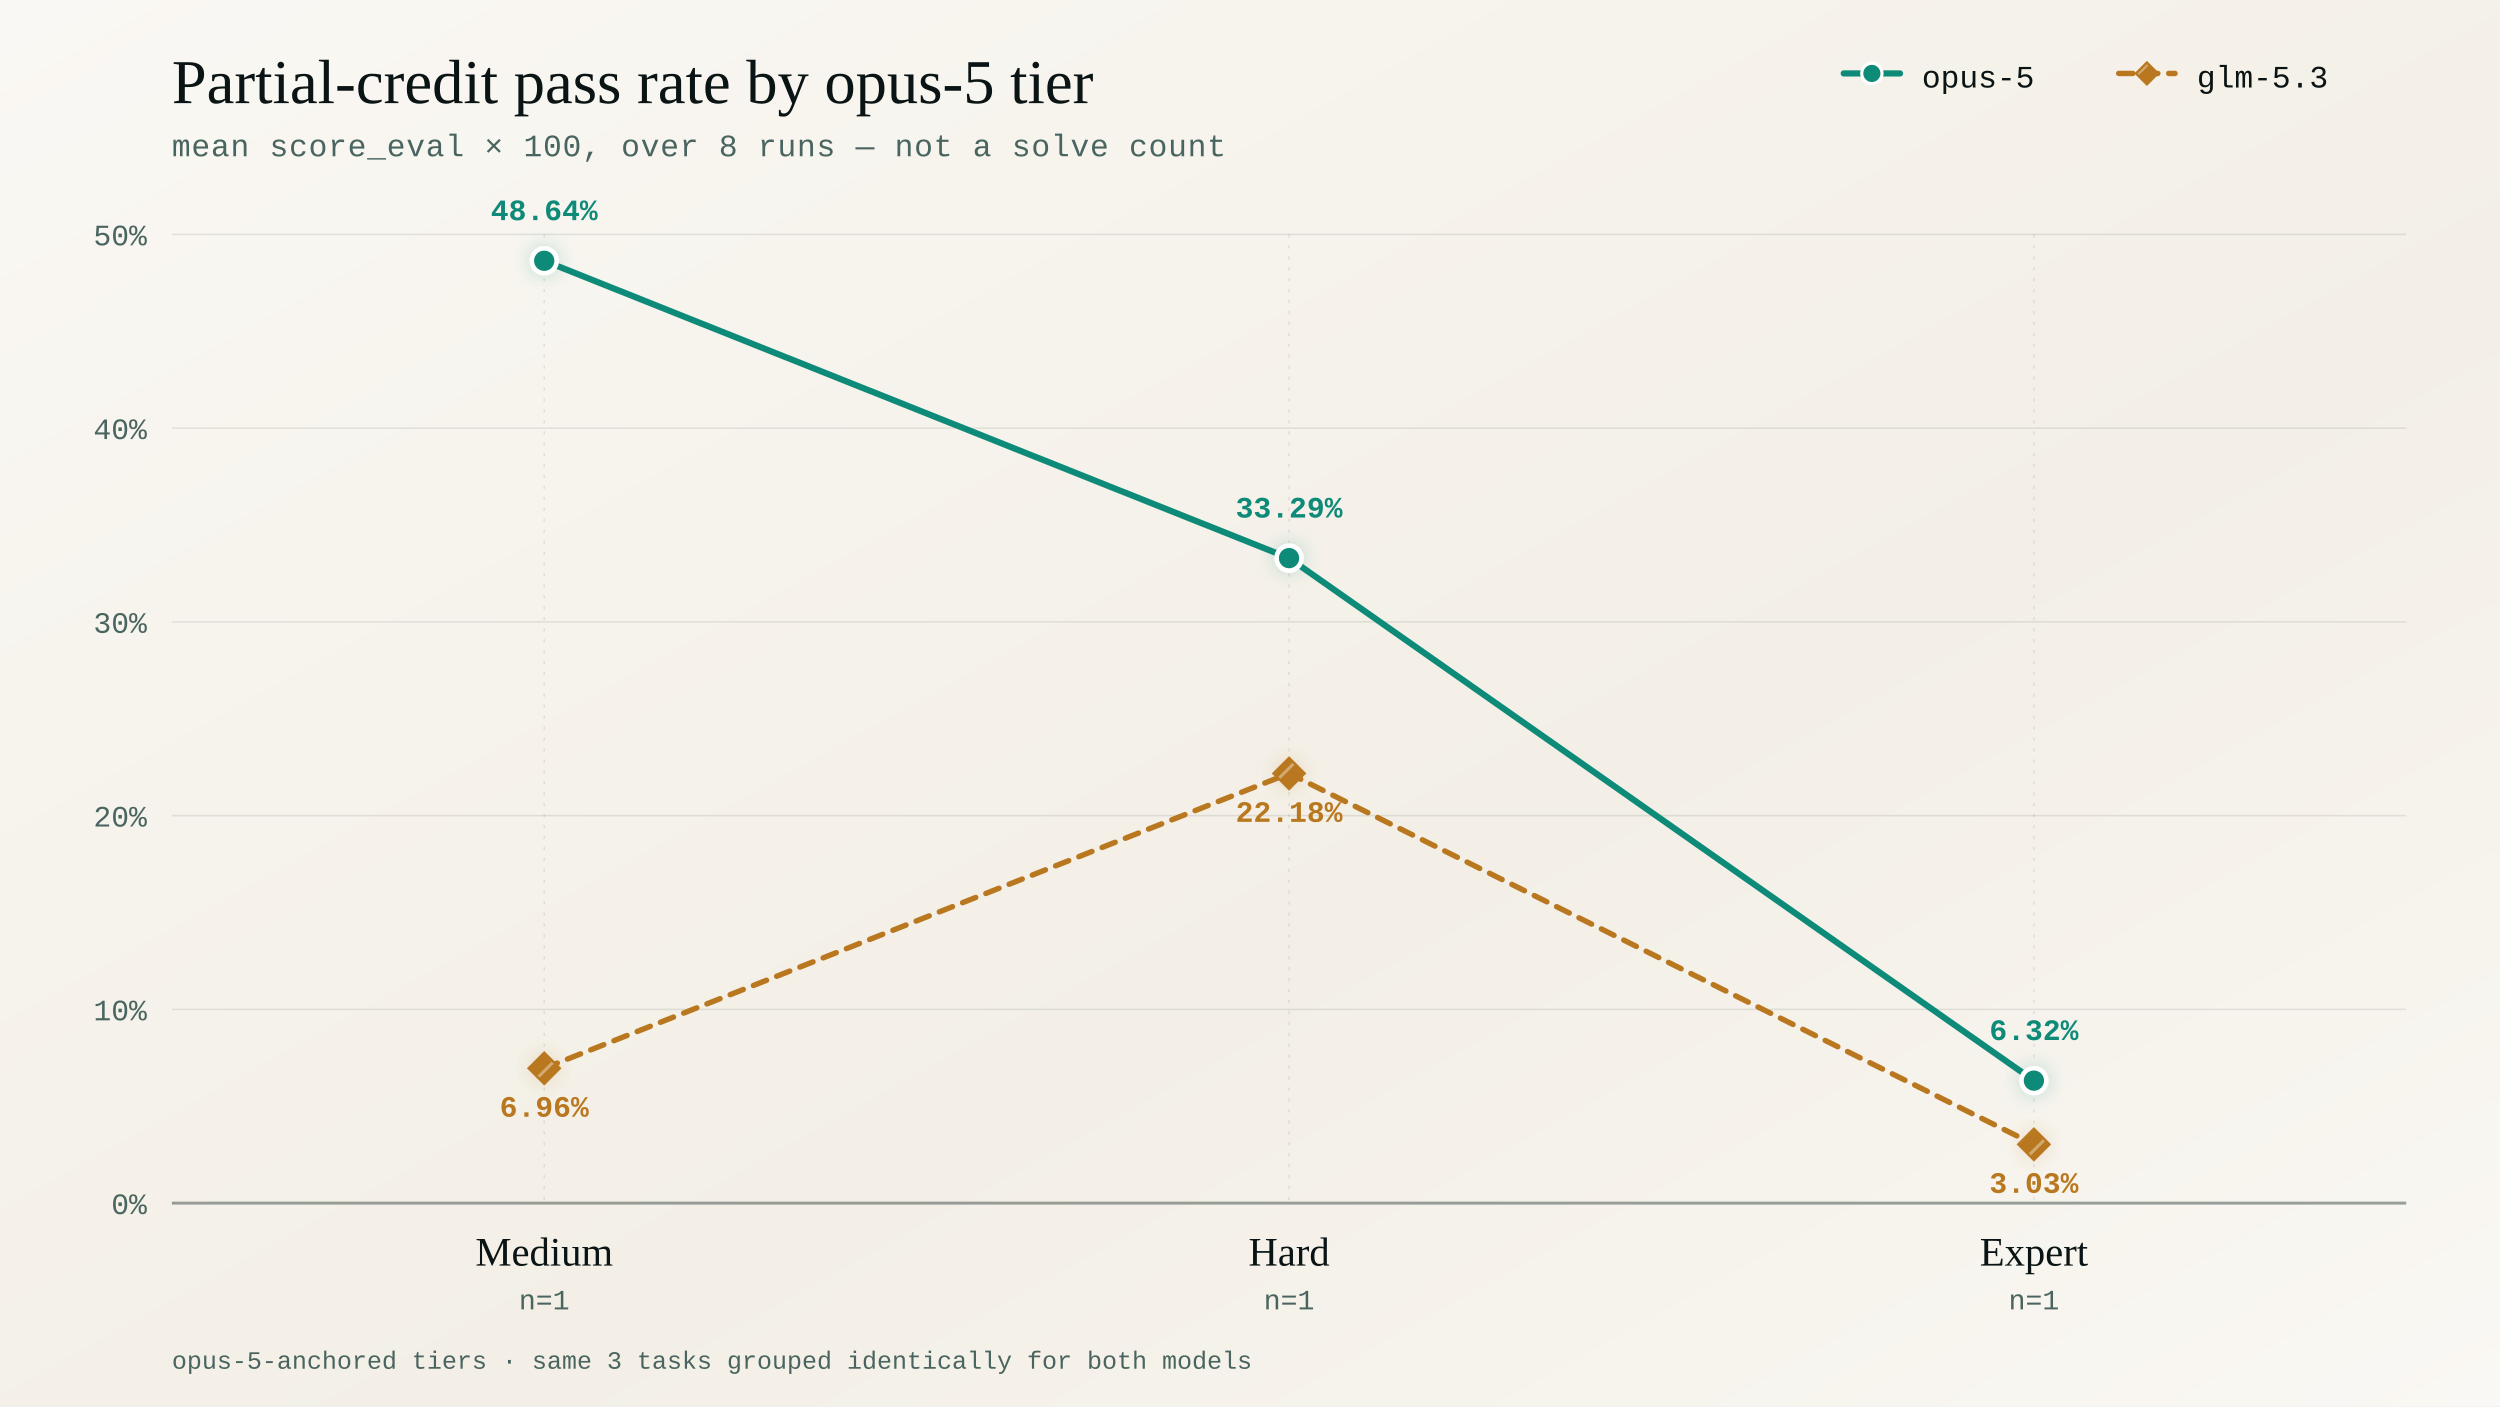
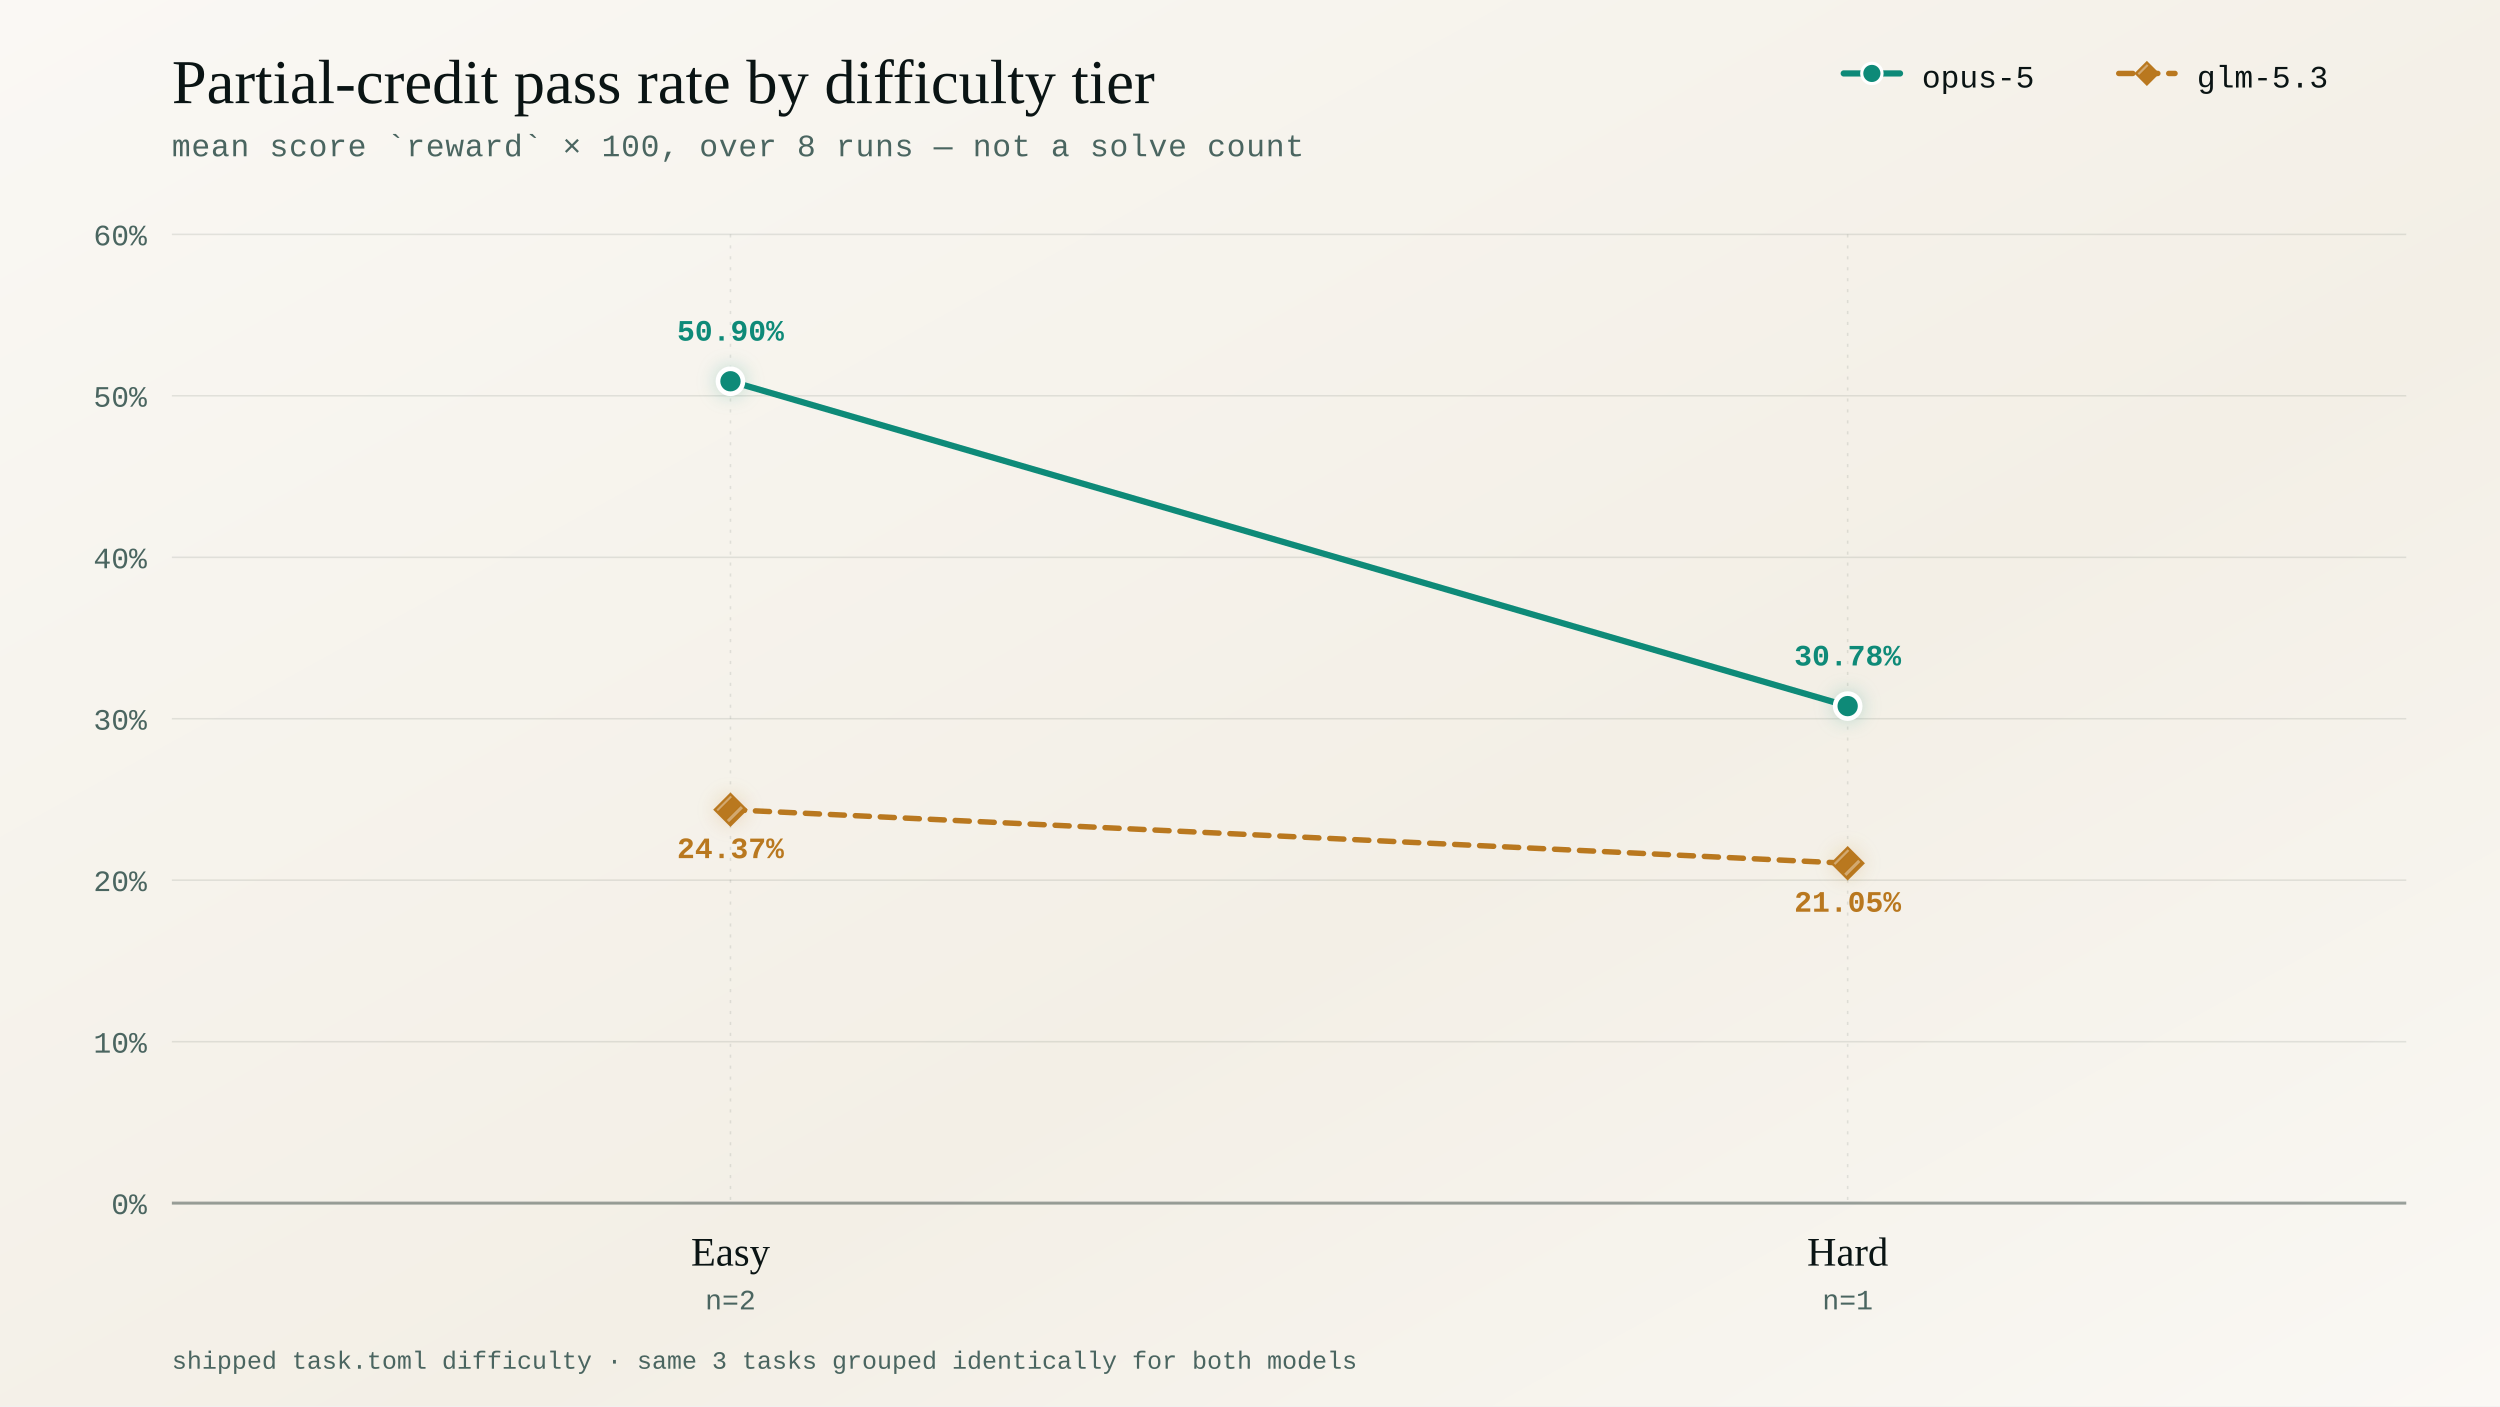
- <svg xmlns="http://www.w3.org/2000/svg" width="1600" height="900" viewBox="0 0 1600 900" role="img" aria-label="Partial-credit pass rate by opus-5 tier">
+ <svg xmlns="http://www.w3.org/2000/svg" width="1600" height="900" viewBox="0 0 1600 900" role="img" aria-label="Partial-credit pass rate by difficulty tier">
  <defs>
    <linearGradient id="bg" x1="0%" y1="0%" x2="100%" y2="100%">
      <stop offset="0%" stop-color="#faf8f4" />
      <stop offset="60%" stop-color="#f3efe6" />
      <stop offset="100%" stop-color="#faf8f4" />
    </linearGradient>
    <pattern id="hatch" width="10" height="10" patternTransform="rotate(45)" patternUnits="userSpaceOnUse">
      <rect width="10" height="10" fill="#b9781f" />
      <line x1="0" y1="0" x2="0" y2="10" stroke="#ffffff" stroke-opacity="0.35" stroke-width="4" />
    </pattern>
    <filter id="glow" x="-80%" y="-80%" width="260%" height="260%">
      <feGaussianBlur stdDeviation="6" />
    </filter>
  </defs>
  <rect width="1600" height="900" fill="url(#bg)" />
-   <text x="110" y="66" font-family="Georgia, 'Iowan Old Style', 'Times New Roman', ui-serif, serif" font-size="40" fill="#0a1414">Partial-credit pass rate by opus-5 tier</text>
-   <text x="110" y="100" font-family="'JetBrains Mono','SF Mono','Berkeley Mono',ui-monospace,'Courier New',monospace" font-size="20" letter-spacing="0.5" fill="#4a6560">mean score_eval × 100, over 8 runs — not a solve count</text>
+   <text x="110.0" y="66.0" font-family="Georgia, 'Iowan Old Style', 'Times New Roman', ui-serif, serif" font-size="40" fill="#0a1414">Partial-credit pass rate by difficulty tier</text>
+   <text x="110.0" y="100.0" font-family="'JetBrains Mono','SF Mono','Berkeley Mono',ui-monospace,'Courier New',monospace" font-size="20" letter-spacing="0.5" fill="#4a6560">mean score `reward` × 100, over 8 runs — not a solve count</text>
  <line x1="1180" y1="47" x2="1216" y2="47" stroke="#0e8a78" stroke-width="4" stroke-linecap="round" />
  <circle cx="1198" cy="47" r="6.5" fill="#0e8a78" stroke="#ffffff" stroke-width="2" />
-   <text x="1230" y="56" font-family="'JetBrains Mono','SF Mono','Berkeley Mono',ui-monospace,'Courier New',monospace" font-size="20" fill="#0a1414">opus-5</text>
+   <text x="1230.0" y="56.0" font-family="'JetBrains Mono','SF Mono','Berkeley Mono',ui-monospace,'Courier New',monospace" font-size="20" fill="#0a1414">opus-5</text>
  <line x1="1356" y1="47" x2="1392" y2="47" stroke="#b9781f" stroke-width="3.5" stroke-dasharray="9 7" stroke-linecap="round" />
  <polygon points="1374,40 1381,47 1374,54 1367,47" fill="url(#hatch)" stroke="#b9781f" stroke-width="1.5" />
-   <text x="1406" y="56" font-family="'JetBrains Mono','SF Mono','Berkeley Mono',ui-monospace,'Courier New',monospace" font-size="20" fill="#0a1414">glm-5.3</text>
+   <text x="1406.0" y="56.0" font-family="'JetBrains Mono','SF Mono','Berkeley Mono',ui-monospace,'Courier New',monospace" font-size="20" fill="#0a1414">glm-5.3</text>
  <line x1="110" y1="770.0" x2="1540" y2="770.0" stroke="rgba(10,30,28,0.10)" stroke-width="1" />
-   <text x="94" y="777.0" text-anchor="end" font-family="'JetBrains Mono','SF Mono','Berkeley Mono',ui-monospace,'Courier New',monospace" font-size="19" fill="#4a6560">0%</text>
-   <line x1="110" y1="646.0" x2="1540" y2="646.0" stroke="rgba(10,30,28,0.10)" stroke-width="1" />
-   <text x="94" y="653.0" text-anchor="end" font-family="'JetBrains Mono','SF Mono','Berkeley Mono',ui-monospace,'Courier New',monospace" font-size="19" fill="#4a6560">10%</text>
-   <line x1="110" y1="522.0" x2="1540" y2="522.0" stroke="rgba(10,30,28,0.10)" stroke-width="1" />
-   <text x="94" y="529.0" text-anchor="end" font-family="'JetBrains Mono','SF Mono','Berkeley Mono',ui-monospace,'Courier New',monospace" font-size="19" fill="#4a6560">20%</text>
-   <line x1="110" y1="398.0" x2="1540" y2="398.0" stroke="rgba(10,30,28,0.10)" stroke-width="1" />
-   <text x="94" y="405.0" text-anchor="end" font-family="'JetBrains Mono','SF Mono','Berkeley Mono',ui-monospace,'Courier New',monospace" font-size="19" fill="#4a6560">30%</text>
-   <line x1="110" y1="274.0" x2="1540" y2="274.0" stroke="rgba(10,30,28,0.10)" stroke-width="1" />
-   <text x="94" y="281.0" text-anchor="end" font-family="'JetBrains Mono','SF Mono','Berkeley Mono',ui-monospace,'Courier New',monospace" font-size="19" fill="#4a6560">40%</text>
+   <text x="94.0" y="777.0" text-anchor="end" font-family="'JetBrains Mono','SF Mono','Berkeley Mono',ui-monospace,'Courier New',monospace" font-size="19" fill="#4a6560">0%</text>
+   <line x1="110" y1="666.7" x2="1540" y2="666.7" stroke="rgba(10,30,28,0.10)" stroke-width="1" />
+   <text x="94.0" y="673.7" text-anchor="end" font-family="'JetBrains Mono','SF Mono','Berkeley Mono',ui-monospace,'Courier New',monospace" font-size="19" fill="#4a6560">10%</text>
+   <line x1="110" y1="563.3" x2="1540" y2="563.3" stroke="rgba(10,30,28,0.10)" stroke-width="1" />
+   <text x="94.0" y="570.3" text-anchor="end" font-family="'JetBrains Mono','SF Mono','Berkeley Mono',ui-monospace,'Courier New',monospace" font-size="19" fill="#4a6560">20%</text>
+   <line x1="110" y1="460.0" x2="1540" y2="460.0" stroke="rgba(10,30,28,0.10)" stroke-width="1" />
+   <text x="94.0" y="467.0" text-anchor="end" font-family="'JetBrains Mono','SF Mono','Berkeley Mono',ui-monospace,'Courier New',monospace" font-size="19" fill="#4a6560">30%</text>
+   <line x1="110" y1="356.7" x2="1540" y2="356.7" stroke="rgba(10,30,28,0.10)" stroke-width="1" />
+   <text x="94.0" y="363.7" text-anchor="end" font-family="'JetBrains Mono','SF Mono','Berkeley Mono',ui-monospace,'Courier New',monospace" font-size="19" fill="#4a6560">40%</text>
+   <line x1="110" y1="253.3" x2="1540" y2="253.3" stroke="rgba(10,30,28,0.10)" stroke-width="1" />
+   <text x="94.0" y="260.3" text-anchor="end" font-family="'JetBrains Mono','SF Mono','Berkeley Mono',ui-monospace,'Courier New',monospace" font-size="19" fill="#4a6560">50%</text>
  <line x1="110" y1="150.0" x2="1540" y2="150.0" stroke="rgba(10,30,28,0.10)" stroke-width="1" />
-   <text x="94" y="157.0" text-anchor="end" font-family="'JetBrains Mono','SF Mono','Berkeley Mono',ui-monospace,'Courier New',monospace" font-size="19" fill="#4a6560">50%</text>
-   <line x1="110" y1="770.0" x2="1540" y2="770.0" stroke="rgba(10,30,28,0.35)" stroke-width="2" />
-   <line x1="348.3" y1="150" x2="348.3" y2="770" stroke="rgba(10,30,28,0.10)" stroke-width="1" stroke-dasharray="2 5" />
-   <line x1="825.0" y1="150" x2="825.0" y2="770" stroke="rgba(10,30,28,0.10)" stroke-width="1" stroke-dasharray="2 5" />
-   <line x1="1301.7" y1="150" x2="1301.7" y2="770" stroke="rgba(10,30,28,0.10)" stroke-width="1" stroke-dasharray="2 5" />
-   <polyline points="348.3,683.7 825.0,495.0 1301.7,732.4" fill="none" stroke="#b9781f" stroke-width="3.5" stroke-dasharray="9 7" stroke-linecap="round" stroke-linejoin="round" />
-   <polyline points="348.3,166.9 825.0,357.2 1301.7,691.6" fill="none" stroke="#0e8a78" stroke-width="4" stroke-linecap="round" stroke-linejoin="round" />
-   <polygon points="348.3,673.7 358.3,683.7 348.3,693.7 338.3,683.7" fill="#b9781f" opacity="0.28" filter="url(#glow)" />
-   <polygon points="348.3,673.7 358.3,683.7 348.3,693.7 338.3,683.7" fill="url(#hatch)" stroke="#b9781f" stroke-width="1.5" />
-   <circle cx="348.3" cy="166.9" r="9" fill="#0e8a78" opacity="0.28" filter="url(#glow)" />
-   <circle cx="348.3" cy="166.9" r="8" fill="#0e8a78" stroke="#ffffff" stroke-width="3" />
-   <text x="348.3" y="140.9" text-anchor="middle" font-family="'JetBrains Mono','SF Mono','Berkeley Mono',ui-monospace,'Courier New',monospace" font-size="19" font-weight="bold" fill="#0e8a78">48.64%</text>
-   <text x="348.3" y="714.7" text-anchor="middle" font-family="'JetBrains Mono','SF Mono','Berkeley Mono',ui-monospace,'Courier New',monospace" font-size="19" font-weight="bold" fill="#b9781f">6.96%</text>
-   <text x="348.3" y="810.0" text-anchor="middle" font-family="Georgia, 'Iowan Old Style', 'Times New Roman', ui-serif, serif" font-size="26" fill="#0a1414">Medium</text>
-   <text x="348.3" y="838.0" text-anchor="middle" font-family="'JetBrains Mono','SF Mono','Berkeley Mono',ui-monospace,'Courier New',monospace" font-size="18" fill="#4a6560">n=1</text>
-   <polygon points="825.0,485.0 835.0,495.0 825.0,505.0 815.0,495.0" fill="#b9781f" opacity="0.28" filter="url(#glow)" />
-   <polygon points="825.0,485.0 835.0,495.0 825.0,505.0 815.0,495.0" fill="url(#hatch)" stroke="#b9781f" stroke-width="1.5" />
-   <circle cx="825.0" cy="357.2" r="9" fill="#0e8a78" opacity="0.28" filter="url(#glow)" />
-   <circle cx="825.0" cy="357.2" r="8" fill="#0e8a78" stroke="#ffffff" stroke-width="3" />
-   <text x="825.0" y="331.2" text-anchor="middle" font-family="'JetBrains Mono','SF Mono','Berkeley Mono',ui-monospace,'Courier New',monospace" font-size="19" font-weight="bold" fill="#0e8a78">33.29%</text>
-   <text x="825.0" y="526.0" text-anchor="middle" font-family="'JetBrains Mono','SF Mono','Berkeley Mono',ui-monospace,'Courier New',monospace" font-size="19" font-weight="bold" fill="#b9781f">22.18%</text>
-   <text x="825.0" y="810.0" text-anchor="middle" font-family="Georgia, 'Iowan Old Style', 'Times New Roman', ui-serif, serif" font-size="26" fill="#0a1414">Hard</text>
-   <text x="825.0" y="838.0" text-anchor="middle" font-family="'JetBrains Mono','SF Mono','Berkeley Mono',ui-monospace,'Courier New',monospace" font-size="18" fill="#4a6560">n=1</text>
-   <polygon points="1301.7,722.4 1311.7,732.4 1301.7,742.4 1291.7,732.4" fill="#b9781f" opacity="0.28" filter="url(#glow)" />
-   <polygon points="1301.7,722.4 1311.7,732.4 1301.7,742.4 1291.7,732.4" fill="url(#hatch)" stroke="#b9781f" stroke-width="1.5" />
-   <circle cx="1301.7" cy="691.6" r="9" fill="#0e8a78" opacity="0.28" filter="url(#glow)" />
-   <circle cx="1301.7" cy="691.6" r="8" fill="#0e8a78" stroke="#ffffff" stroke-width="3" />
-   <text x="1301.7" y="665.6" text-anchor="middle" font-family="'JetBrains Mono','SF Mono','Berkeley Mono',ui-monospace,'Courier New',monospace" font-size="19" font-weight="bold" fill="#0e8a78">6.32%</text>
-   <text x="1301.7" y="763.4" text-anchor="middle" font-family="'JetBrains Mono','SF Mono','Berkeley Mono',ui-monospace,'Courier New',monospace" font-size="19" font-weight="bold" fill="#b9781f">3.03%</text>
-   <text x="1301.7" y="810.0" text-anchor="middle" font-family="Georgia, 'Iowan Old Style', 'Times New Roman', ui-serif, serif" font-size="26" fill="#0a1414">Expert</text>
-   <text x="1301.7" y="838.0" text-anchor="middle" font-family="'JetBrains Mono','SF Mono','Berkeley Mono',ui-monospace,'Courier New',monospace" font-size="18" fill="#4a6560">n=1</text>
-   <text x="110" y="876" font-family="'JetBrains Mono','SF Mono','Berkeley Mono',ui-monospace,'Courier New',monospace" font-size="16" fill="#4a6560">opus-5-anchored tiers · same 3 tasks grouped identically for both models</text>
+   <text x="94.0" y="157.0" text-anchor="end" font-family="'JetBrains Mono','SF Mono','Berkeley Mono',ui-monospace,'Courier New',monospace" font-size="19" fill="#4a6560">60%</text>
+   <line x1="110" y1="770" x2="1540" y2="770" stroke="rgba(10,30,28,0.35)" stroke-width="2" />
+   <line x1="467.5" y1="150" x2="467.5" y2="770" stroke="rgba(10,30,28,0.10)" stroke-width="1" stroke-dasharray="2 5" />
+   <line x1="1182.5" y1="150" x2="1182.5" y2="770" stroke="rgba(10,30,28,0.10)" stroke-width="1" stroke-dasharray="2 5" />
+   <polyline points="467.5,518.2 1182.5,552.5" fill="none" stroke="#b9781f" stroke-width="3.5" stroke-dasharray="9 7" stroke-linecap="round" stroke-linejoin="round" />
+   <polyline points="467.5,244.0 1182.5,451.9" fill="none" stroke="#0e8a78" stroke-width="4" stroke-linecap="round" stroke-linejoin="round" />
+   <polygon points="467.5,508.2 477.5,518.2 467.5,528.2 457.5,518.2" fill="#b9781f" opacity="0.28" filter="url(#glow)" />
+   <polygon points="467.5,508.2 477.5,518.2 467.5,528.2 457.5,518.2" fill="url(#hatch)" stroke="#b9781f" stroke-width="1.5" />
+   <circle cx="467.5" cy="244.0" r="9" fill="#0e8a78" opacity="0.28" filter="url(#glow)" />
+   <circle cx="467.5" cy="244.0" r="8" fill="#0e8a78" stroke="#ffffff" stroke-width="3" />
+   <text x="467.5" y="218.0" text-anchor="middle" font-family="'JetBrains Mono','SF Mono','Berkeley Mono',ui-monospace,'Courier New',monospace" font-size="19" font-weight="bold" fill="#0e8a78">50.90%</text>
+   <text x="467.5" y="549.2" text-anchor="middle" font-family="'JetBrains Mono','SF Mono','Berkeley Mono',ui-monospace,'Courier New',monospace" font-size="19" font-weight="bold" fill="#b9781f">24.37%</text>
+   <text x="467.5" y="810.0" text-anchor="middle" font-family="Georgia, 'Iowan Old Style', 'Times New Roman', ui-serif, serif" font-size="26" fill="#0a1414">Easy</text>
+   <text x="467.5" y="838.0" text-anchor="middle" font-family="'JetBrains Mono','SF Mono','Berkeley Mono',ui-monospace,'Courier New',monospace" font-size="18" fill="#4a6560">n=2</text>
+   <polygon points="1182.5,542.5 1192.5,552.5 1182.5,562.5 1172.5,552.5" fill="#b9781f" opacity="0.28" filter="url(#glow)" />
+   <polygon points="1182.5,542.5 1192.5,552.5 1182.5,562.5 1172.5,552.5" fill="url(#hatch)" stroke="#b9781f" stroke-width="1.5" />
+   <circle cx="1182.5" cy="451.9" r="9" fill="#0e8a78" opacity="0.28" filter="url(#glow)" />
+   <circle cx="1182.5" cy="451.9" r="8" fill="#0e8a78" stroke="#ffffff" stroke-width="3" />
+   <text x="1182.5" y="425.9" text-anchor="middle" font-family="'JetBrains Mono','SF Mono','Berkeley Mono',ui-monospace,'Courier New',monospace" font-size="19" font-weight="bold" fill="#0e8a78">30.78%</text>
+   <text x="1182.5" y="583.5" text-anchor="middle" font-family="'JetBrains Mono','SF Mono','Berkeley Mono',ui-monospace,'Courier New',monospace" font-size="19" font-weight="bold" fill="#b9781f">21.05%</text>
+   <text x="1182.5" y="810.0" text-anchor="middle" font-family="Georgia, 'Iowan Old Style', 'Times New Roman', ui-serif, serif" font-size="26" fill="#0a1414">Hard</text>
+   <text x="1182.5" y="838.0" text-anchor="middle" font-family="'JetBrains Mono','SF Mono','Berkeley Mono',ui-monospace,'Courier New',monospace" font-size="18" fill="#4a6560">n=1</text>
+   <text x="110.0" y="876.0" font-family="'JetBrains Mono','SF Mono','Berkeley Mono',ui-monospace,'Courier New',monospace" font-size="16" fill="#4a6560">shipped task.toml difficulty · same 3 tasks grouped identically for both models</text>
</svg>
